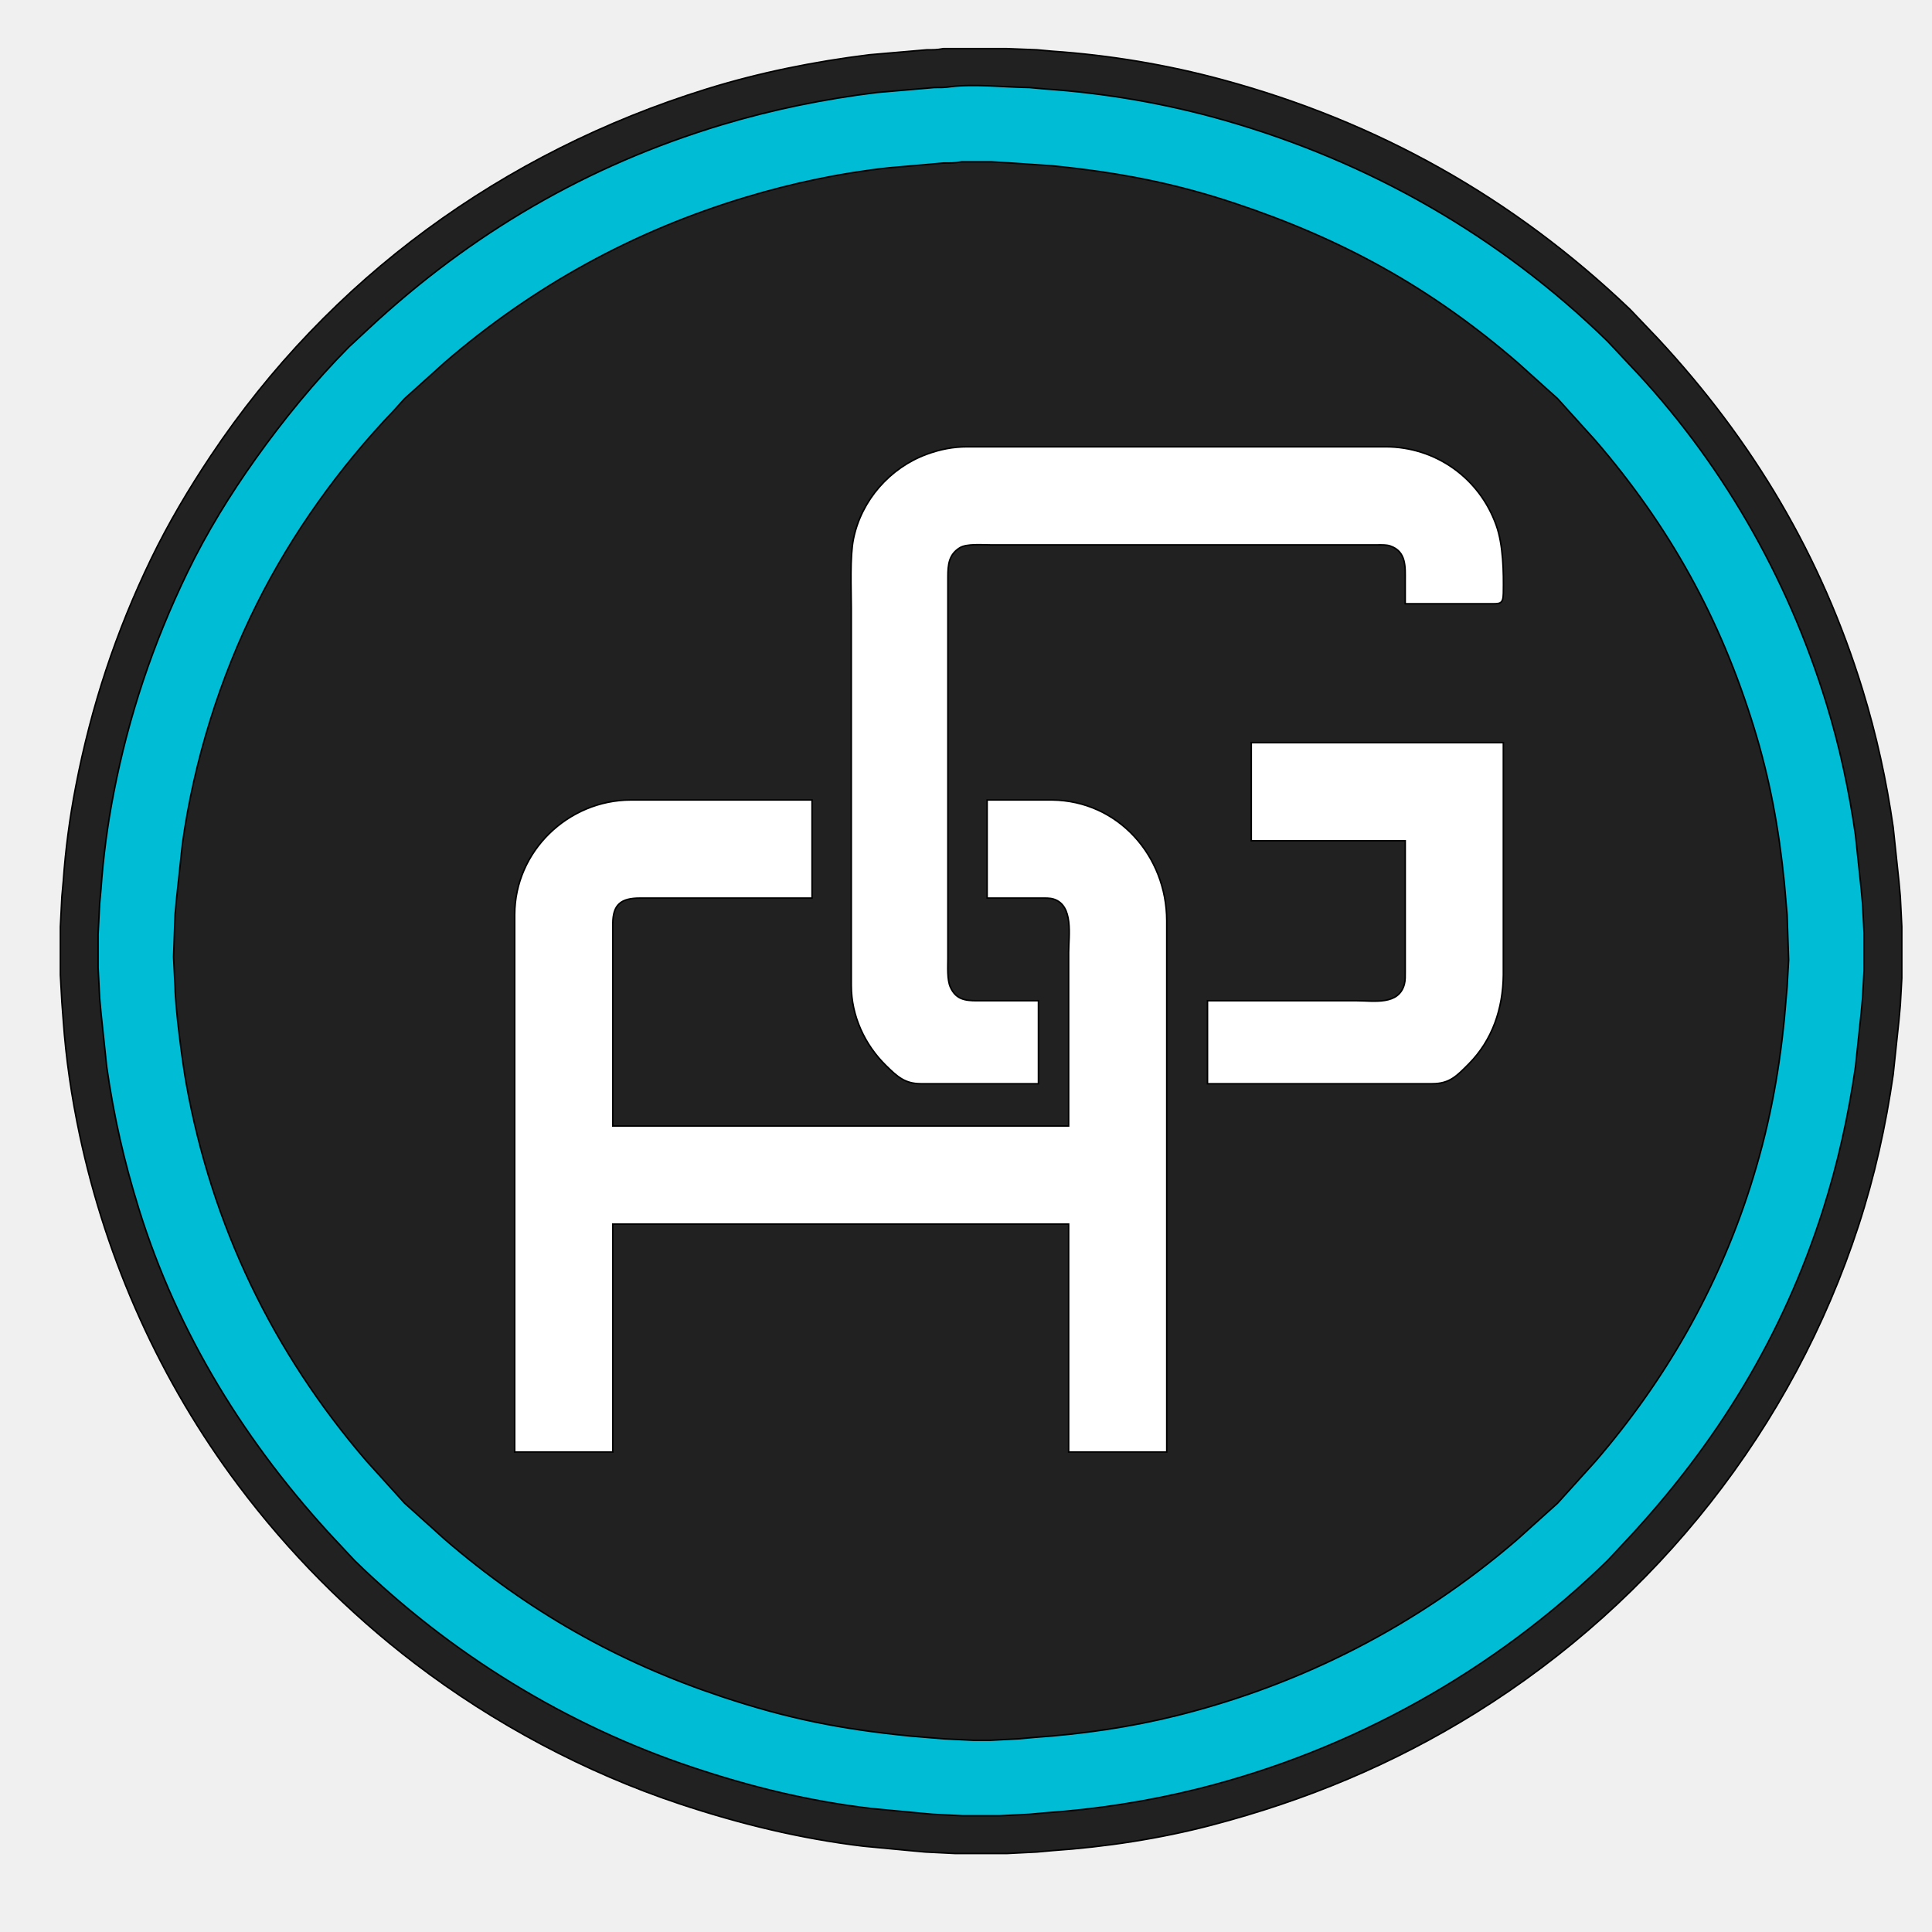
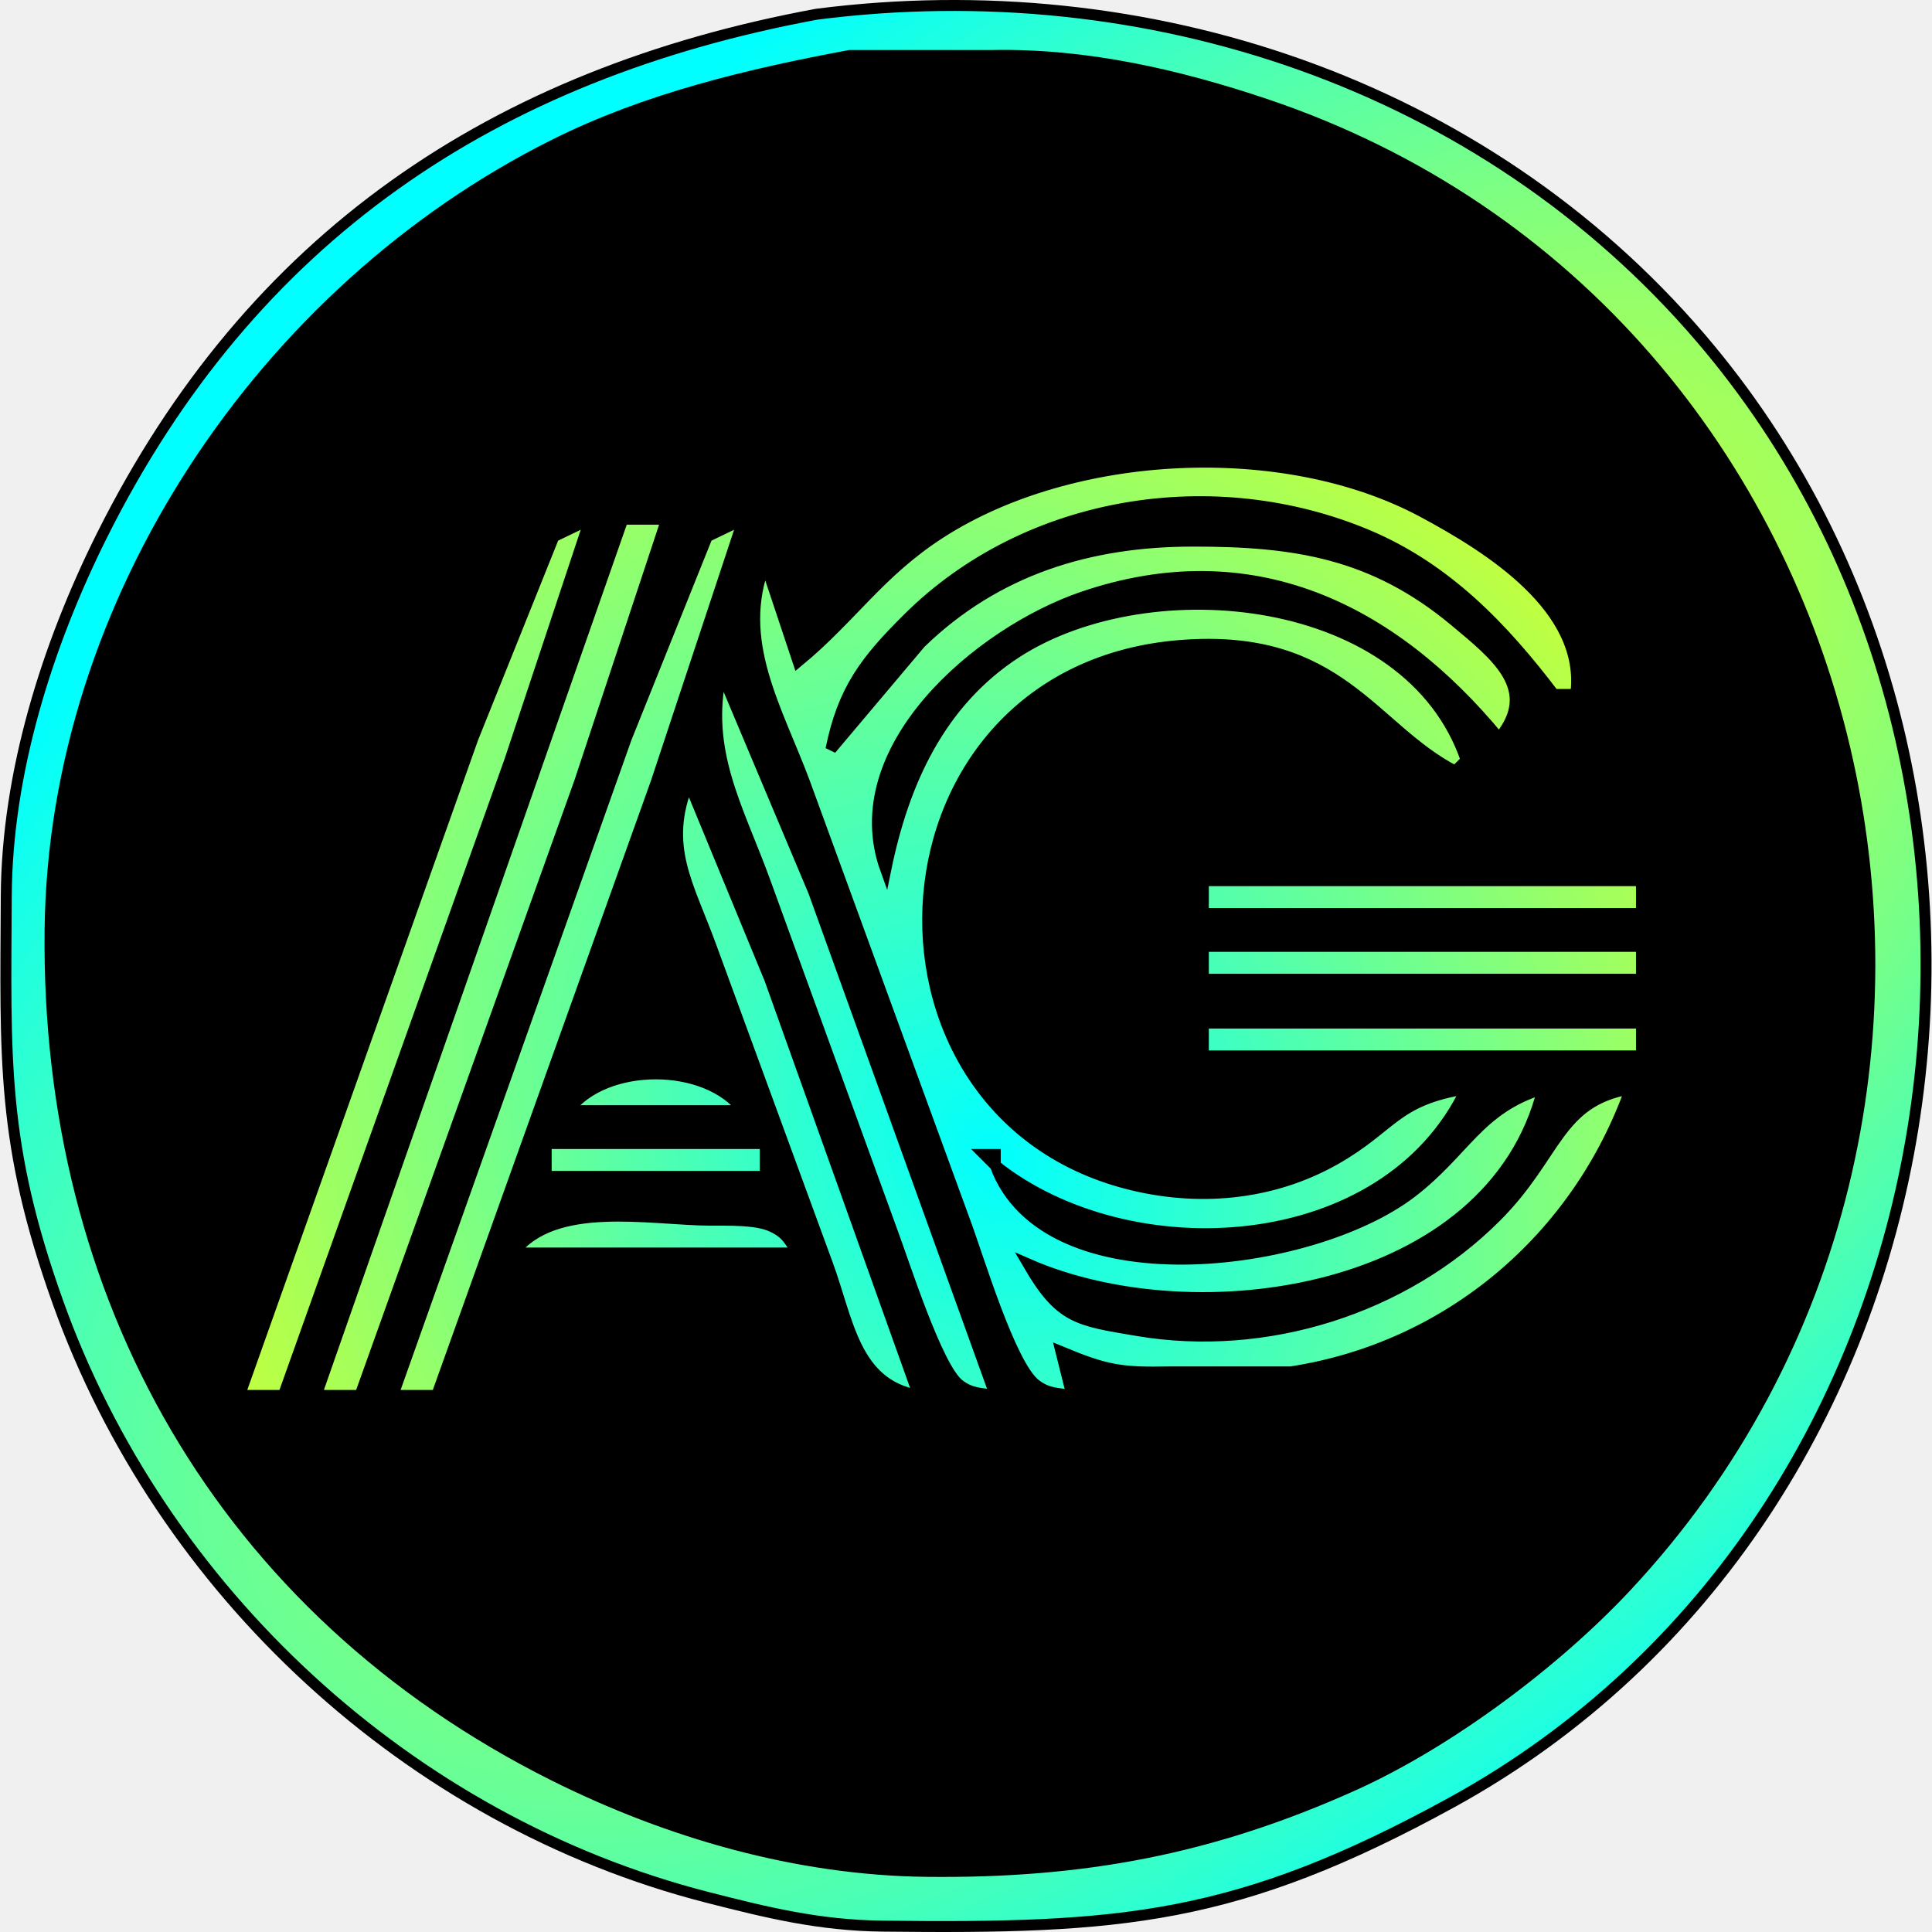
- <svg xmlns="http://www.w3.org/2000/svg" width="18.286in" height="18.286in" viewBox="0 0 1280 1280">
-   <path id="Selection #3" fill="#212121" stroke="black" stroke-width="1" d="M 625.00,32.21            C 625.00,32.21 667.00,32.21 667.00,32.21              667.00,32.21 687.00,33.00 687.00,33.00              687.00,33.00 697.00,33.91 697.00,33.91              735.11,36.53 773.09,42.85 810.00,52.85              912.93,80.72 1002.84,131.23 1080.00,205.04              1080.00,205.04 1098.09,224.00 1098.09,224.00              1161.34,291.90 1206.72,368.23 1234.02,457.00              1243.20,486.83 1249.82,517.13 1254.27,548.00              1254.27,548.00 1258.09,584.00 1258.09,584.00              1258.09,584.00 1259.00,594.00 1259.00,594.00              1259.00,594.00 1260.00,614.00 1260.00,614.00              1260.00,614.00 1260.00,648.00 1260.00,648.00              1260.00,648.00 1259.00,666.00 1259.00,666.00              1259.00,666.00 1258.09,676.00 1258.09,676.00              1258.09,676.00 1254.27,712.00 1254.27,712.00              1249.39,745.87 1241.95,779.44 1231.33,812.00              1187.68,945.88 1097.51,1060.15 978.00,1134.58              923.05,1168.80 865.54,1192.70 803.00,1209.12              768.43,1218.19 732.59,1223.64 697.00,1226.09              697.00,1226.09 687.00,1227.00 687.00,1227.00              687.00,1227.00 667.00,1228.00 667.00,1228.00              667.00,1228.00 633.00,1228.00 633.00,1228.00              633.00,1228.00 613.00,1227.00 613.00,1227.00              613.00,1227.00 603.00,1226.09 603.00,1226.09              603.00,1226.09 572.00,1223.15 572.00,1223.15              530.36,1218.18 489.74,1208.25 450.00,1195.00              387.67,1174.22 327.22,1141.95 275.00,1102.12              230.74,1068.35 191.30,1028.54 157.89,984.00              106.48,915.45 70.59,835.76 52.79,752.00              47.45,726.89 43.70,701.59 41.91,676.00              41.91,676.00 41.00,664.00 41.00,664.00              41.00,664.00 40.00,646.00 40.00,646.00              40.00,646.00 40.00,614.00 40.00,614.00              40.00,614.00 41.00,594.00 41.00,594.00              41.00,594.00 41.91,584.00 41.91,584.00              43.39,562.84 46.17,541.85 50.20,521.00              60.42,468.04 76.74,418.58 100.26,370.00              111.62,346.52 125.20,323.70 139.67,302.00              218.10,184.36 333.42,100.85 468.00,59.02              503.11,48.11 539.54,40.79 576.00,36.28              576.00,36.28 614.00,33.00 614.00,33.00              618.63,32.98 620.28,33.09 625.00,32.21 Z" />
-   <path id="Selection #2" fill="#00bcd4" stroke="black" stroke-width="1" d="M 630.00,57.42            C 646.06,55.47 665.73,57.81 682.00,58.00              682.00,58.00 692.00,58.91 692.00,58.91              732.19,61.67 772.22,68.53 811.00,79.58              906.83,106.89 993.56,156.30 1065.00,226.01              1065.00,226.01 1079.04,241.00 1079.04,241.00              1139.90,304.65 1184.17,381.96 1210.02,466.00              1218.81,494.55 1225.01,523.45 1229.27,553.00              1229.27,553.00 1233.09,589.00 1233.09,589.00              1233.09,589.00 1234.00,599.00 1234.00,599.00              1234.00,599.00 1235.00,618.00 1235.00,618.00              1235.00,618.00 1235.00,643.00 1235.00,643.00              1235.00,643.00 1234.00,661.00 1234.00,661.00              1234.00,661.00 1233.09,671.00 1233.09,671.00              1233.09,671.00 1229.27,707.00 1229.27,707.00              1224.62,739.27 1217.59,770.93 1207.66,802.00              1181.02,885.33 1137.59,956.13 1078.09,1020.00              1078.09,1020.00 1065.00,1033.99 1065.00,1033.99              990.00,1107.17 895.64,1159.69 794.00,1185.11              760.61,1193.45 726.29,1198.73 692.00,1201.09              692.00,1201.09 682.00,1202.00 682.00,1202.00              682.00,1202.00 662.00,1203.00 662.00,1203.00              662.00,1203.00 638.00,1203.00 638.00,1203.00              638.00,1203.00 618.00,1202.00 618.00,1202.00              618.00,1202.00 608.00,1201.09 608.00,1201.09              608.00,1201.09 577.00,1198.15 577.00,1198.15              535.81,1193.23 498.29,1184.10 459.00,1171.00              375.29,1143.10 298.15,1095.61 235.00,1033.99              235.00,1033.99 221.91,1020.00 221.91,1020.00              163.06,956.83 117.75,883.75 92.02,801.00              82.13,769.17 75.48,739.98 70.73,707.00              70.73,707.00 66.91,671.00 66.91,671.00              66.91,671.00 66.00,661.00 66.00,661.00              66.00,661.00 65.00,641.00 65.00,641.00              65.00,641.00 65.00,619.00 65.00,619.00              65.00,619.00 66.00,599.00 66.00,599.00              66.00,599.00 66.91,589.00 66.91,589.00              68.39,567.84 71.17,546.85 75.20,526.00              85.13,474.55 101.41,426.18 124.26,379.00              136.84,353.01 152.55,327.50 169.29,304.00              187.86,277.94 208.50,252.76 231.00,230.00              231.00,230.00 244.00,217.91 244.00,217.91              311.96,154.63 389.02,109.52 478.00,82.72              511.68,72.58 546.10,65.59 581.00,61.28              581.00,61.28 619.00,58.00 619.00,58.00              623.63,57.98 625.28,58.09 630.00,57.42 Z" />
-   <path id="Selection #1" fill="#212121" stroke="black" stroke-width="1" d="M 637.00,107.21            C 637.00,107.21 657.00,107.21 657.00,107.21              657.00,107.21 670.00,108.00 670.00,108.00              670.00,108.00 697.00,109.83 697.00,109.83              739.99,114.13 776.87,120.96 818.00,134.67              889.63,158.54 947.58,190.43 1005.00,239.87              1005.00,239.87 1031.91,264.09 1031.91,264.09              1031.91,264.09 1057.13,292.00 1057.13,292.00              1106.41,349.23 1139.85,409.92 1162.02,482.00              1172.62,516.44 1178.59,549.22 1182.17,585.00              1182.17,585.00 1184.00,606.00 1184.00,606.00              1184.00,606.00 1185.00,636.00 1185.00,636.00              1185.00,636.00 1184.00,654.00 1184.00,654.00              1184.00,654.00 1182.17,675.00 1182.17,675.00              1178.29,713.83 1171.56,748.75 1159.66,786.00              1138.00,853.77 1103.53,914.12 1057.13,968.00              1057.13,968.00 1031.91,995.91 1031.91,995.91              1031.91,995.91 1005.00,1020.13 1005.00,1020.13              939.72,1076.34 863.56,1115.63 780.00,1136.53              748.90,1144.30 716.92,1148.89 685.00,1151.09              685.00,1151.09 675.00,1152.00 675.00,1152.00              675.00,1152.00 656.00,1153.00 656.00,1153.00              656.00,1153.00 645.00,1153.00 645.00,1153.00              645.00,1153.00 625.00,1152.00 625.00,1152.00              625.00,1152.00 603.00,1150.17 603.00,1150.17              556.98,1145.57 522.00,1138.67 478.00,1124.00              409.15,1101.05 350.06,1067.54 295.00,1020.13              295.00,1020.13 268.09,995.91 268.09,995.91              268.09,995.91 242.87,968.00 242.87,968.00              180.70,895.80 140.34,811.76 123.42,718.00              120.80,703.44 116.17,668.12 116.00,654.00              116.00,654.00 115.00,634.00 115.00,634.00              115.00,634.00 116.00,606.00 116.00,606.00              116.00,606.00 116.91,596.00 116.91,596.00              116.91,596.00 120.87,559.00 120.87,559.00              128.48,504.32 145.57,449.40 170.27,400.00              193.62,353.29 224.91,309.70 260.96,272.00              260.96,272.00 268.09,264.09 268.09,264.09              268.09,264.09 295.00,239.87 295.00,239.87              353.70,189.33 419.85,153.05 494.00,130.72              524.90,121.41 556.90,114.60 589.00,111.16              589.00,111.16 615.00,108.91 615.00,108.91              615.00,108.91 625.00,108.00 625.00,108.00              629.93,107.95 631.94,108.14 637.00,107.21 Z" />
-   <path id="Selection" fill="white" stroke="black" stroke-width="1" d="M 688.00,718.00            C 688.00,718.00 610.00,718.00 610.00,718.00              599.46,717.98 594.35,713.19 587.00,705.99              572.84,692.11 564.03,672.95 564.00,653.00              564.00,653.00 564.00,463.00 564.00,463.00              564.00,463.00 564.00,403.00 564.00,403.00              564.00,390.01 563.00,368.98 565.45,357.00              570.68,331.42 589.58,309.91 614.00,300.95              622.97,297.67 631.44,296.01 641.00,296.00              641.00,296.00 918.00,296.00 918.00,296.00              951.20,296.05 980.16,316.69 991.30,348.00              995.98,361.13 996.25,379.06 996.00,393.00              995.86,400.49 993.74,399.99 987.00,400.00              987.00,400.00 931.00,400.00 931.00,400.00              931.00,400.00 931.00,385.00 931.00,385.00              931.00,375.76 931.92,365.41 921.00,361.70              918.58,360.88 915.55,361.00 913.00,361.00              913.00,361.00 702.00,361.00 702.00,361.00              702.00,361.00 656.00,361.00 656.00,361.00              650.59,361.00 640.49,360.15 636.00,362.85              628.59,367.33 628.01,374.23 628.00,382.00              628.00,382.00 628.00,598.00 628.00,598.00              628.00,598.00 628.00,635.00 628.00,635.00              628.00,640.51 627.43,649.07 629.65,654.00              633.27,662.04 639.18,662.99 647.00,663.00              647.00,663.00 688.00,663.00 688.00,663.00              688.00,663.00 688.00,718.00 688.00,718.00 Z            M 829.00,492.00            C 829.00,492.00 996.00,492.00 996.00,492.00              996.00,492.00 996.00,646.00 996.00,646.00              995.74,668.19 988.85,689.03 973.00,705.00              965.24,712.81 960.38,717.98 949.00,718.00              949.00,718.00 800.00,718.00 800.00,718.00              800.00,718.00 800.00,663.00 800.00,663.00              800.00,663.00 899.00,663.00 899.00,663.00              910.12,663.00 926.72,666.18 930.44,652.00              931.08,649.57 931.00,646.53 931.00,644.00              931.00,644.00 931.00,557.00 931.00,557.00              931.00,557.00 829.00,557.00 829.00,557.00              829.00,557.00 829.00,492.00 829.00,492.00 Z            M 341.00,962.00            C 341.00,962.00 341.00,606.00 341.00,606.00              341.07,564.01 376.31,530.07 418.00,530.00              418.00,530.00 538.00,530.00 538.00,530.00              538.00,530.00 538.00,595.00 538.00,595.00              538.00,595.00 424.00,595.00 424.00,595.00              411.52,595.02 406.02,599.14 406.00,612.00              406.00,612.00 406.00,746.00 406.00,746.00              406.00,746.00 708.00,746.00 708.00,746.00              708.00,746.00 708.00,631.00 708.00,631.00              708.00,619.82 711.47,599.87 698.00,595.65              695.59,594.89 692.53,595.00 690.00,595.00              690.00,595.00 654.00,595.00 654.00,595.00              654.00,595.00 654.00,530.00 654.00,530.00              654.00,530.00 697.00,530.00 697.00,530.00              740.93,530.52 772.93,567.13 773.00,610.00              773.00,610.00 773.00,962.00 773.00,962.00              773.00,962.00 708.00,962.00 708.00,962.00              708.00,962.00 708.00,811.00 708.00,811.00              708.00,811.00 406.00,811.00 406.00,811.00              406.00,811.00 406.00,962.00 406.00,962.00              406.00,962.00 341.00,962.00 341.00,962.00 Z" />
+ <svg xmlns="http://www.w3.org/2000/svg" xmlns:xlink="http://www.w3.org/1999/xlink" width="0.588in" height="0.588in" viewBox="0 0 176.318 176.393" version="1.1" id="svg5">
+   <defs id="defs9">
+     <linearGradient id="linearGradient3167">
+       <stop style="stop-color:#ffff00;stop-opacity:1;" offset="0" id="stop3163" />
+       <stop style="stop-color:#00ffff;stop-opacity:1" offset="1" id="stop3165" />
+     </linearGradient>
+     <linearGradient id="linearGradient2153">
+       <stop style="stop-color:#00ffff;stop-opacity:1;" offset="0" id="stop2149" />
+       <stop style="stop-color:#ffff00;stop-opacity:1" offset="1" id="stop2151" />
+     </linearGradient>
+     <radialGradient xlink:href="#linearGradient2153" id="radialGradient2155" cx="1453.974" cy="327.569" fx="1453.974" fy="327.569" r="64.604" gradientTransform="matrix(1.16791,-0.8745322,1.043823,1.394003,-1949.204,920.3211)" gradientUnits="userSpaceOnUse" />
+     <radialGradient xlink:href="#linearGradient3167" id="radialGradient3169" cx="215.34" cy="336.325" fx="215.34" fy="336.325" r="88.159" gradientTransform="matrix(-1.60541,1.334229,-0.6395088,-0.7693345,670.6117,55.02202)" gradientUnits="userSpaceOnUse" />
+   </defs>
+   <path id="circle #1" fill="none" stroke="#000000" stroke-width="1" d="m 74.535,1.297 c 30.04,-3.85 60.77,6.28 80.7,29.56 34.55,40.37 24.67,107.66 -22.7,133.69 -19.67,10.8 -30.25,11.56 -52,11.31 -5.77,-0.07 -10.46,-1.21 -16,-2.63 -27.2,-6.97 -49.87,-27.95 -59.3,-54.37 -5.17,-14.46 -4.77,-22.21 -4.7,-37 0.05,-11.3 3.74,-22.97 8.75,-33 C 22.905,21.627 45.045,6.747 74.535,1.297 Z" style="display:inline;fill:url(#radialGradient3169);fill-opacity:1" />
+   <path id="circle #2" fill="none" stroke="#000000" stroke-width="1" d="m 77.535,5.067 c 0,0 13,0 13,0 8.54,-0.17 16.94,1.75 25,4.46 56.79,19.11 73.13,92.29 32.91,135.33 -6.48,6.94 -16.21,14.22 -24.91,18.14 -13.02,5.86 -24.8,8.02 -39,7.86 -11.81,-0.14 -23.5,-3.51 -34,-8.75 -30.29,-15.15 -46.39,-43.78 -46,-77.25 0.35,-29.97 19.51,-58.39 46,-71.63 8.45,-4.23 17.73,-6.43 27,-8.16 z" style="display:inline;fill:#000000" />
+   <path id="letters" fill="none" stroke="#000000" stroke-width="1" d="m 72.83,60.405 c 4.87,-4.01 7.4,-8.15 13,-11.75 12.04,-7.75 31.36,-8.69 44,-1.93 6.12,3.28 15.03,8.83 14,16.68 0,0 -2,0 -2,0 -4.63,-6.11 -9.81,-11.51 -17,-14.54 -14,-5.89 -31.07,-3.23 -41.96,7.58 -3.92,3.89 -5.94,6.54 -7.04,11.96 0,0 8.18,-9.7 8.18,-9.7 6.92,-6.71 15.43,-9.29 24.82,-9.3 9.36,-0.01 16.52,1.08 24,7.33 3.7,3.1 7.7,6.19 4,10.67 -9.81,-11.92 -22.65,-18.13 -38,-12.9 -9.47,3.23 -21.98,13.88 -18,24.9 1.62,-7.95 4.93,-15.32 12,-19.87 12.16,-7.81 35.75,-5.51 41,9.87 0,0 -1,1 -1,1 -7.56,-3.88 -10.54,-12.59 -25,-11.48 -28.78,2.2 -31.1,42.33 -5,49.13 6.39,1.67 13.19,1.1 19,-2.18 5.32,-3.01 5.42,-5.41 12,-6.47 -7.33,15.47 -30.71,16.79 -43,7 4.59,12.5 28.83,9.49 38,2.47 4.9,-3.75 6.1,-7.65 12,-9.47 -4.66,18.81 -31.63,22.73 -47,16 2.91,5.01 4.47,5.15 10,6.08 11.68,1.97 24.3,-1.96 32.71,-10.37 5.65,-5.64 5.56,-10.56 12.29,-11.71 -4.85,13.63 -16.55,23.62 -31,25.85 0,0 -11,0 -11,0 -4.52,0.09 -5.81,-0.11 -10,-1.85 0,0 1,4 1,4 -1.27,-0.22 -2.16,-0.12 -3.31,-0.99 -2.33,-1.77 -5.29,-11.81 -6.5,-15.01 0,0 -14.61,-40 -14.61,-40 -2.55,-6.8 -6.34,-12.93 -3.58,-20 0,0 3,9 3,9 z m -51,67 c 0,0 21.31,-60 21.31,-60 0,0 7.39,-18.41 7.39,-18.41 0,0 3.3,-1.59 3.3,-1.59 0,0 -7.31,22 -7.31,22 0,0 -20.69,58 -20.69,58 0,0 -4,0 -4,0 z m 35,-80 c 0,0 4,0 4,0 0,0 -7.95,24 -7.95,24 0,0 -20.05,56 -20.05,56 0,0 -4,0 -4,0 0,0 28,-80 28,-80 z m -21,80 c 0,0 21.31,-60 21.31,-60 0,0 7.39,-18.41 7.39,-18.41 0,0 3.3,-1.59 3.3,-1.59 0,0 -7.95,24 -7.95,24 0,0 -20.05,56 -20.05,56 0,0 -4,0 -4,0 z m 30,-66 c 0,0 8.42,20 8.42,20 0,0 16.58,46 16.58,46 -1.26,-0.22 -2.17,-0.12 -3.3,-0.99 -2.01,-1.54 -5.05,-11.17 -6.12,-14.01 0,0 -11.63,-32 -11.63,-32 -2.43,-6.65 -5.54,-11.81 -3.95,-19 z m -3,10 c 0,0 7.42,18 7.42,18 0,0 13.58,38 13.58,38 -5.88,-1.01 -6.42,-6.85 -8.32,-12 0,0 -10.63,-29 -10.63,-29 -2.08,-5.7 -4.44,-9.15 -2.05,-15 z m 47,9 c 0,0 40,0 40,0 0,0 0,3 0,3 0,0 -40,0 -40,0 0,0 0,-3 0,-3 z m 0,6 c 0,0 40,0 40,0 0,0 0,3 0,3 0,0 -40,0 -40,0 0,0 0,-3 0,-3 z m 0,7 c 0,0 40,0 40,0 0,0 0,3 0,3 0,0 -40,0 -40,0 0,0 0,-3 0,-3 z m -58,8 c 3.36,-4.48 12.64,-4.48 16,0 0,0 -16,0 -16,0 z m -2,3 c 0,0 20,0 20,0 0,0 0,3 0,3 0,0 -20,0 -20,0 0,0 0,-3 0,-3 z m 41,1 c 0,0 -1,0 -1,0 0,0 1,1 1,1 0,0 0,-1 0,-1 z m -44,9 c 3.67,-4.89 12.44,-3.03 18,-3 1.58,0.01 4.16,-0.09 5.59,0.57 1.45,0.67 1.57,1.31 2.41,2.43 0,0 -26,0 -26,0 z" style="fill:url(#radialGradient2155);fill-opacity:1" />
</svg>
